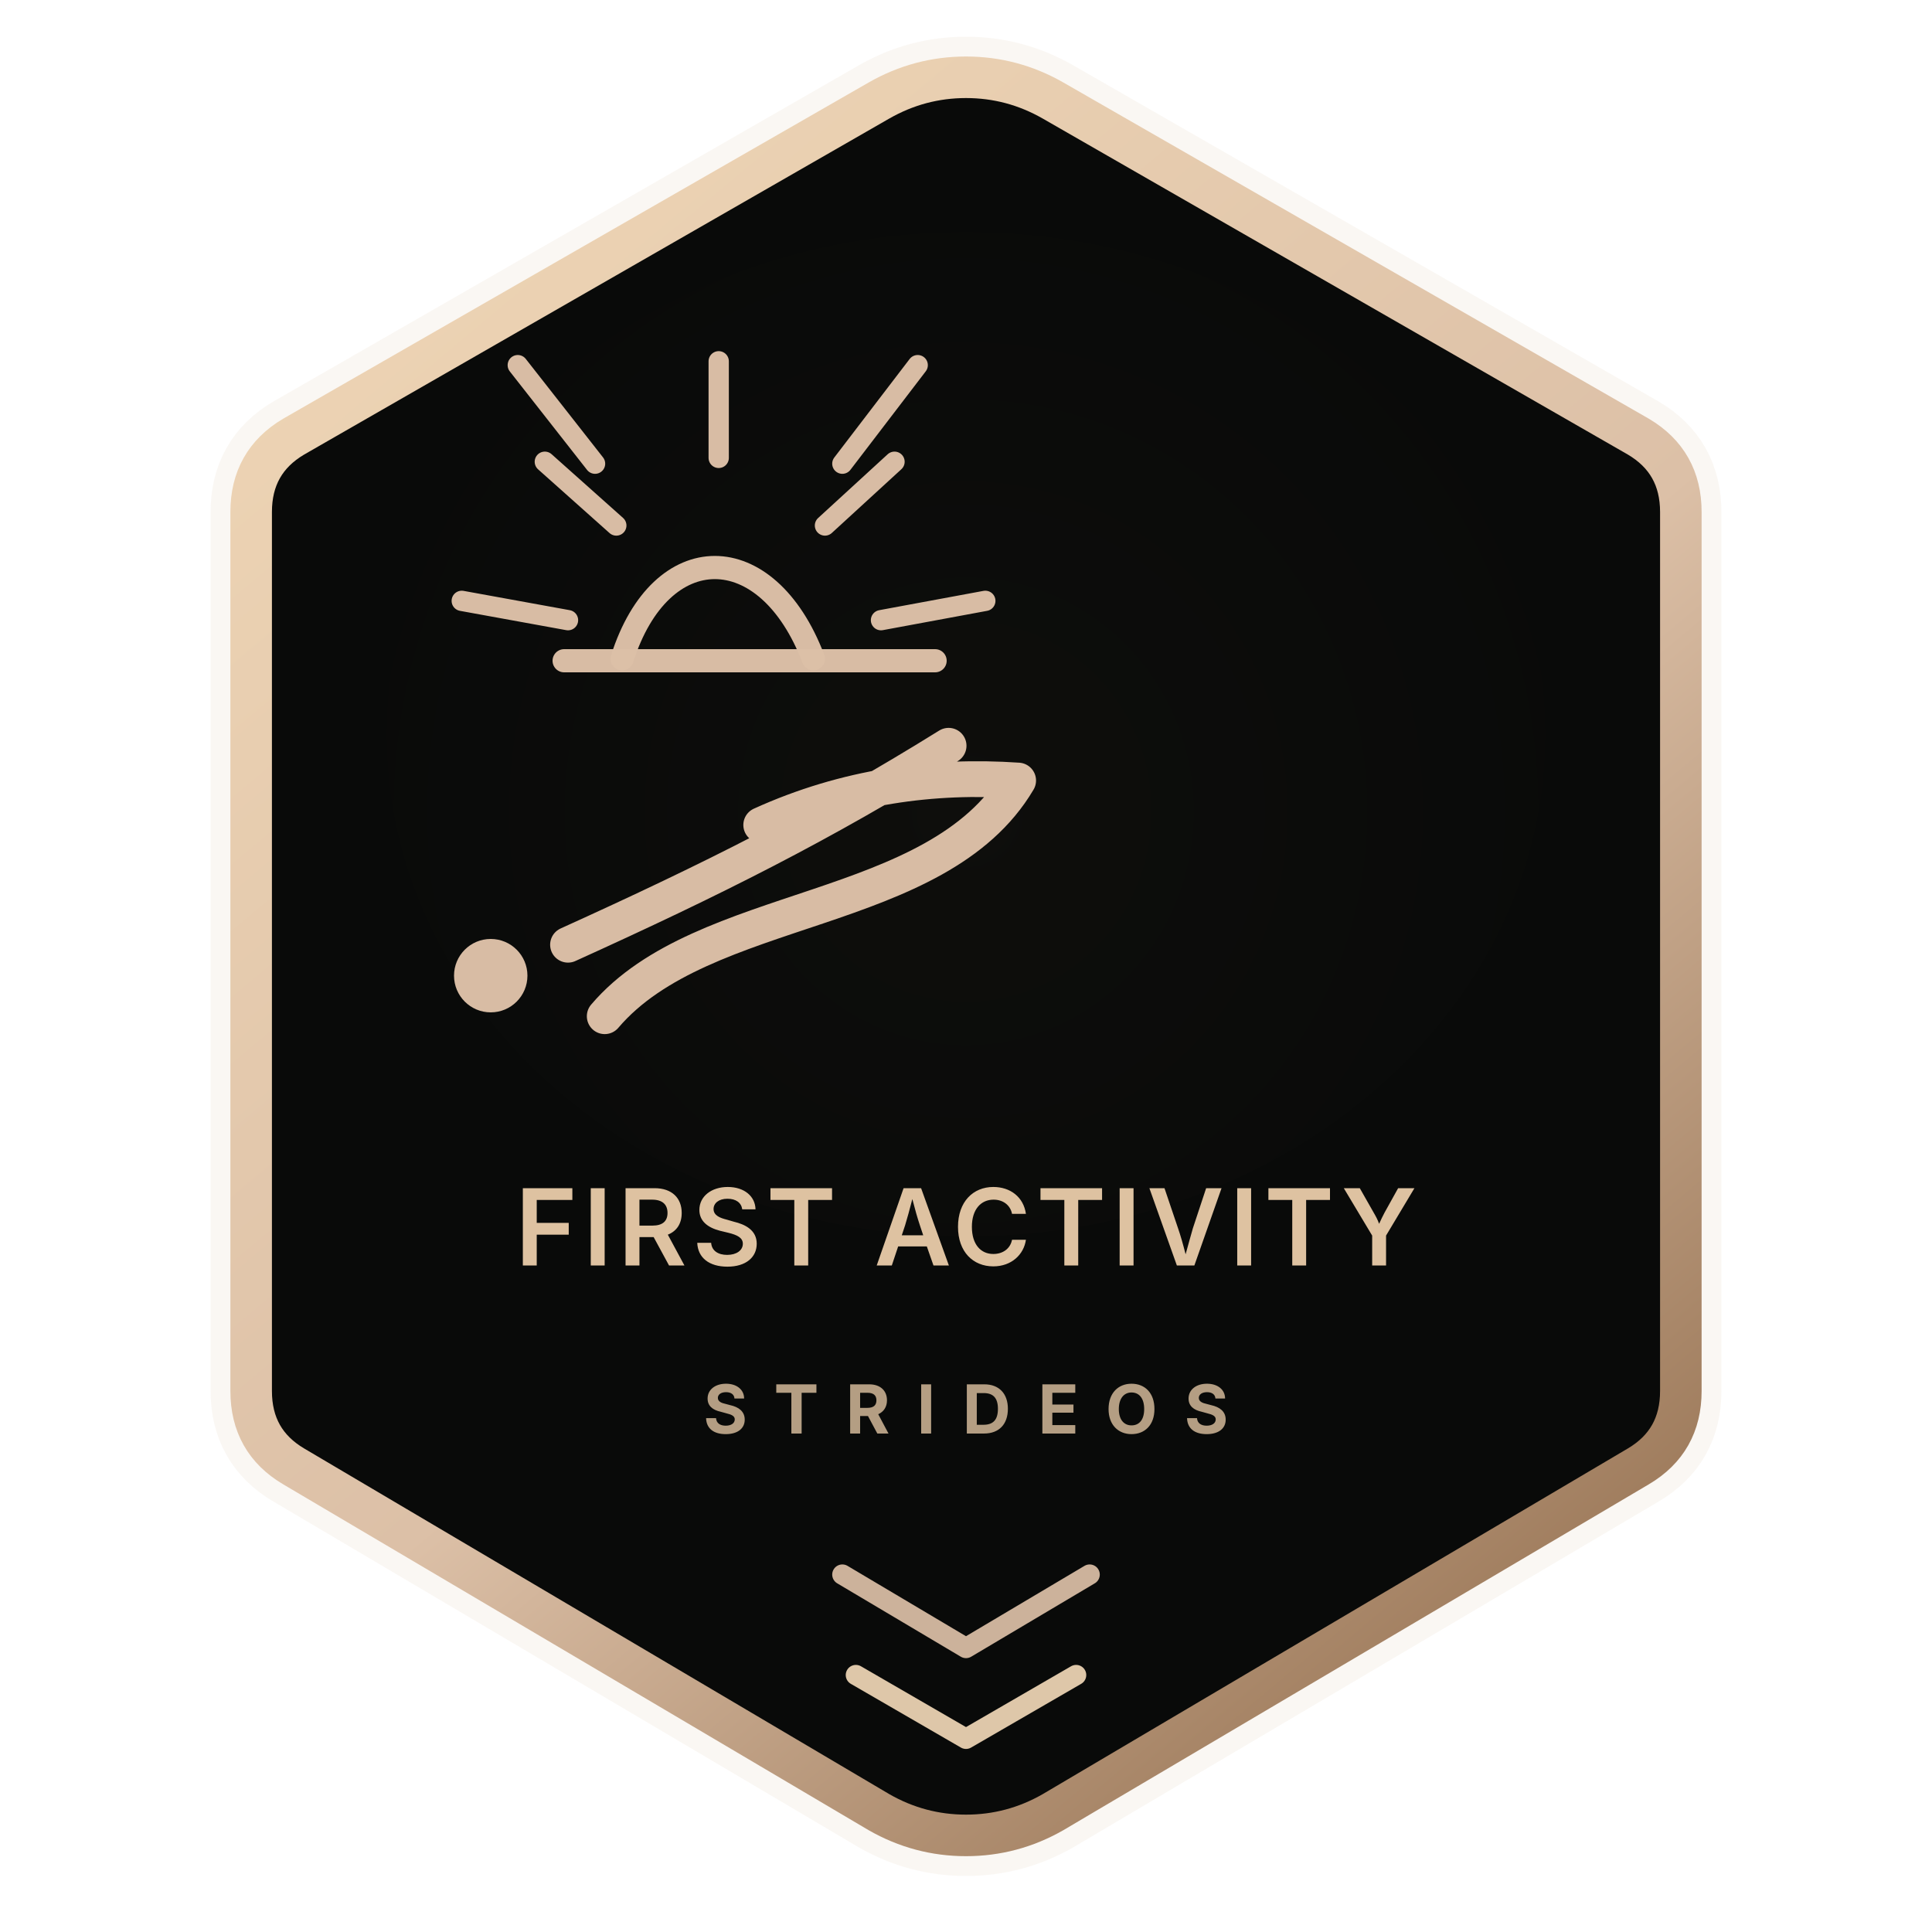
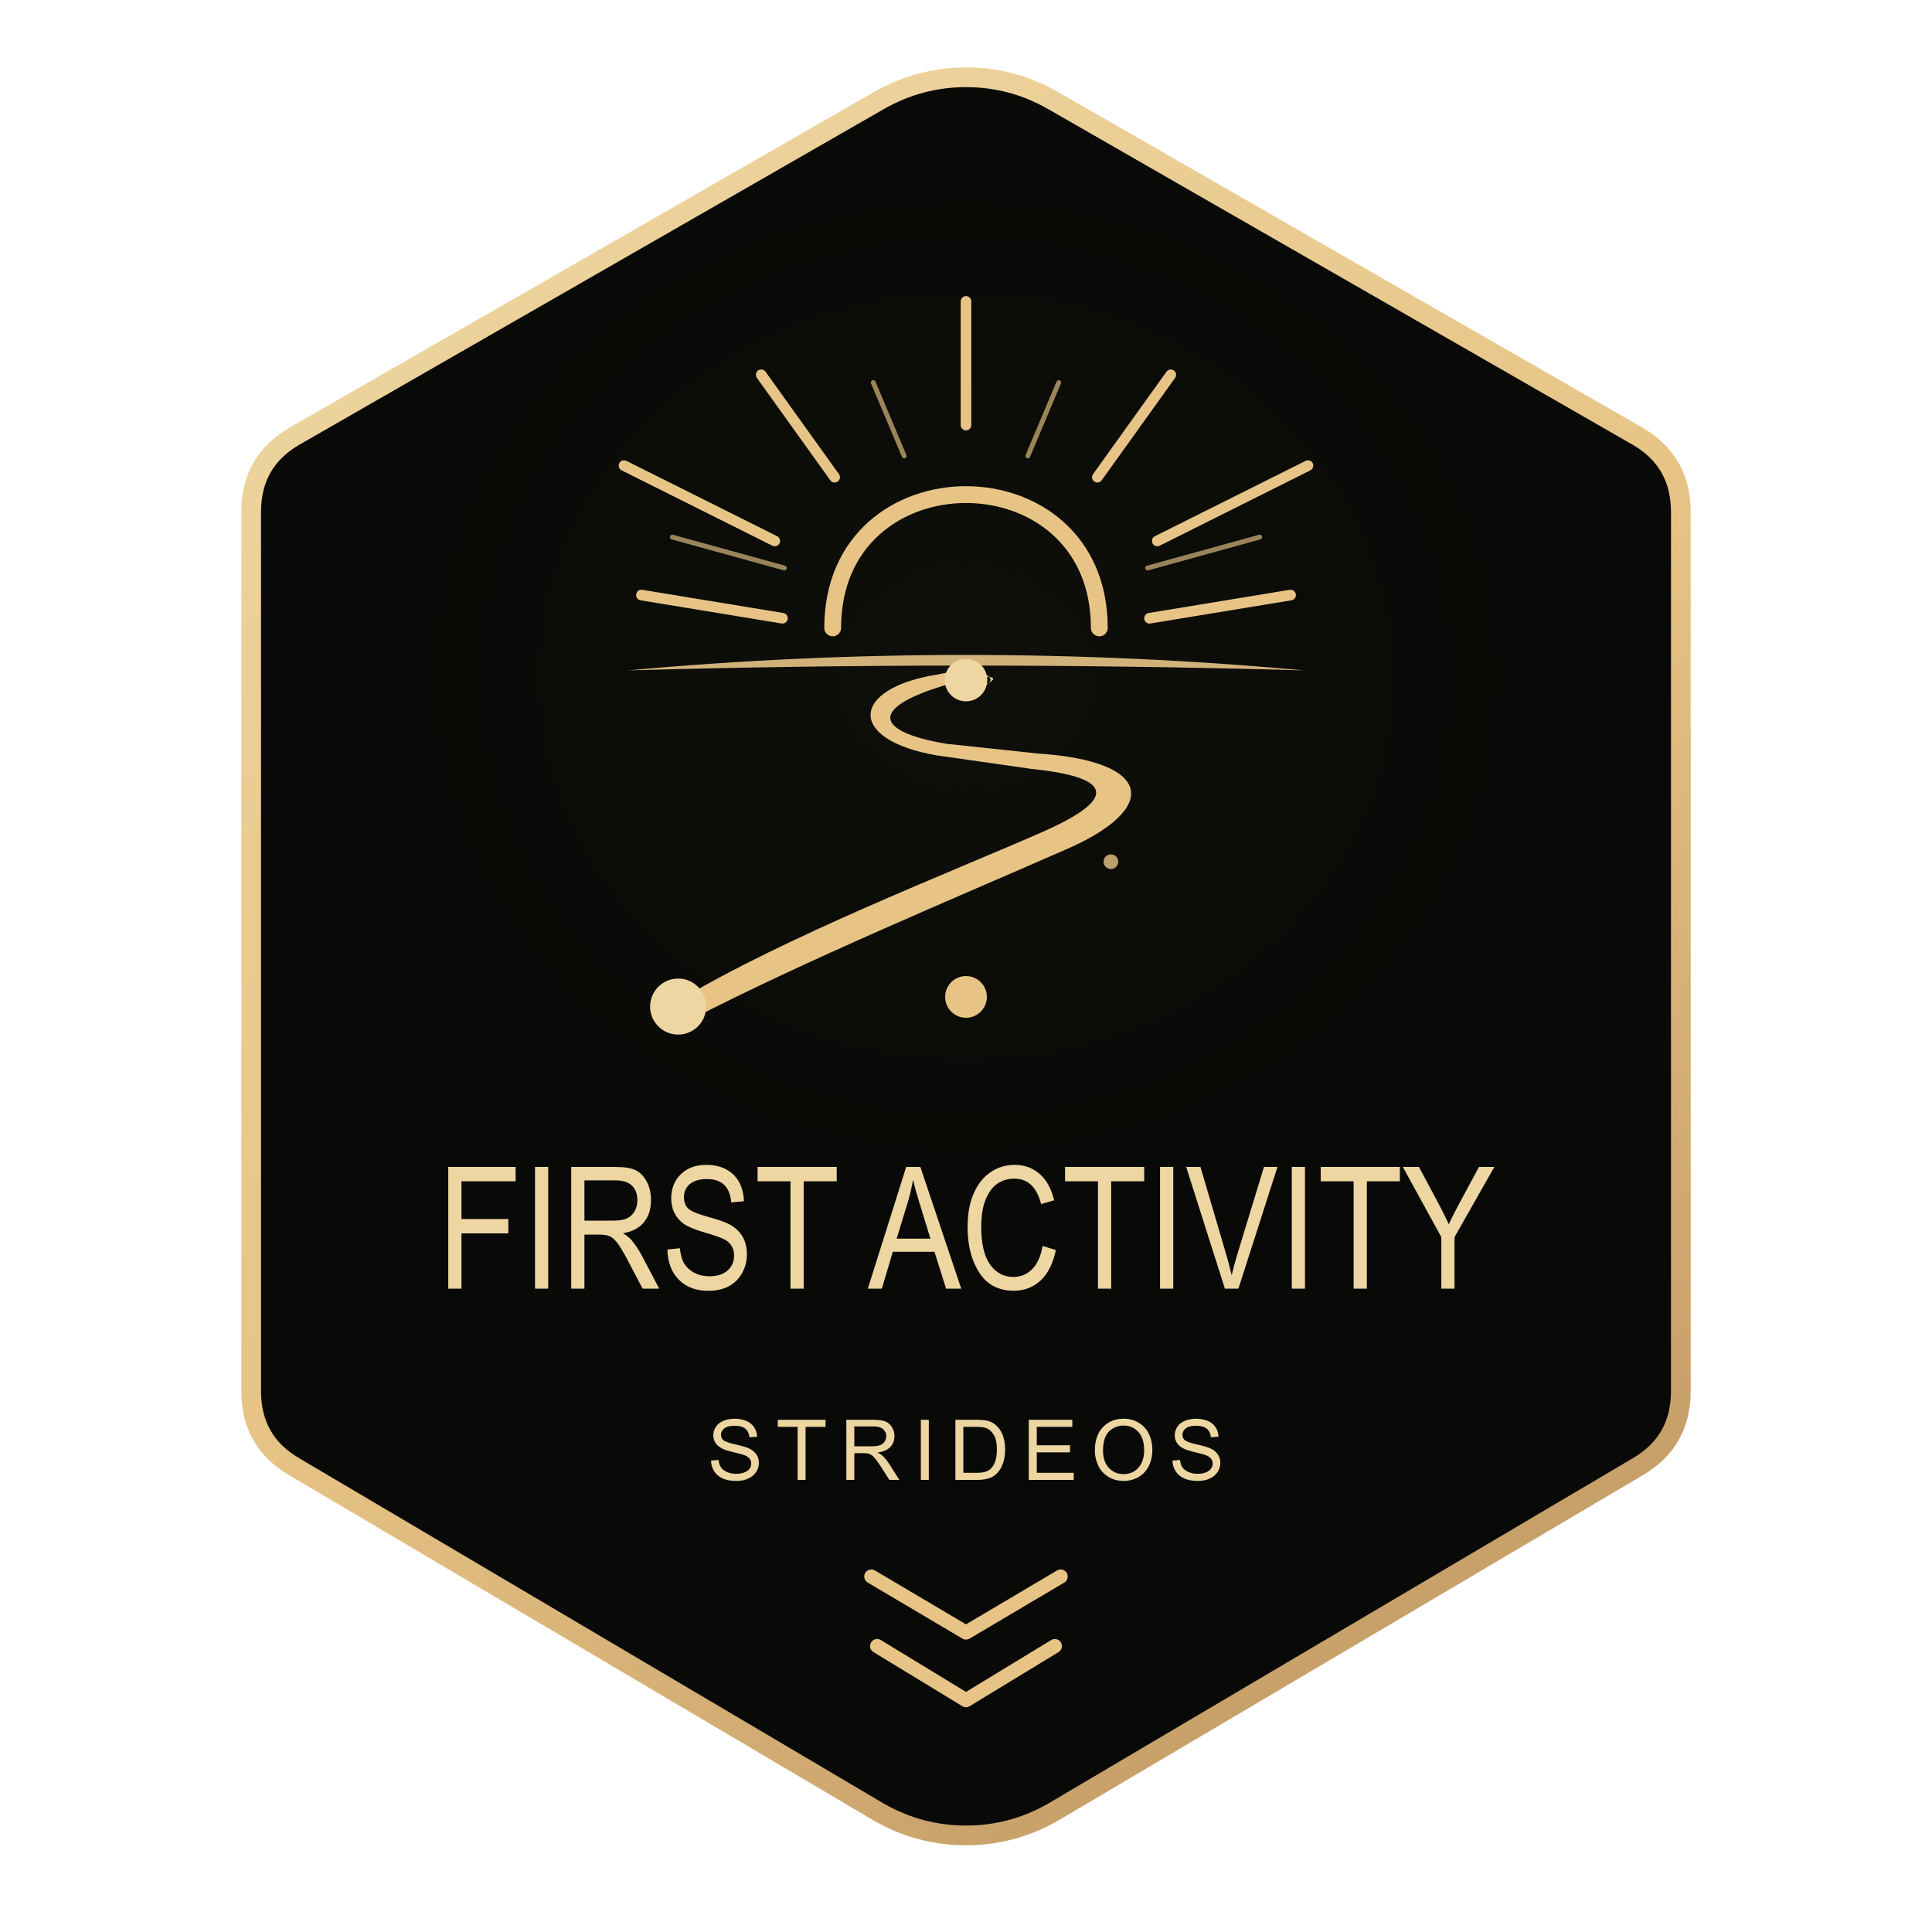
<svg xmlns="http://www.w3.org/2000/svg" width="100" height="100" viewBox="0 0 100 100" fill="none" role="img" aria-label="First Activity achievement. Unlocked.">
  <defs>
-     <linearGradient id="firsts-first-activity-unlocked-edge" x1="14" y1="7" x2="86" y2="93" gradientUnits="userSpaceOnUse">
-       <stop offset="0" stop-color="#F0D7B6" />
-       <stop offset="0.54" stop-color="#DCC0A7" />
-       <stop offset="1" stop-color="#8D6847" />
+     <linearGradient id="firsts-first-activity-unlocked-edge" x1="20" y1="4" x2="80" y2="95" gradientUnits="userSpaceOnUse">
+       <stop stop-color="#EED6A2" />
+       <stop offset=".5" stop-color="#E7C486" />
+       <stop offset="1" stop-color="#BD9560" />
    </linearGradient>
-     <radialGradient id="firsts-first-activity-unlocked-glow" cx="0" cy="0" r="1" gradientUnits="userSpaceOnUse" gradientTransform="translate(50 42) rotate(90) scale(35 34)">
-       <stop offset="0" stop-color="#C79C70" stop-opacity="0.22" />
-       <stop offset="0.64" stop-color="#C79C70" stop-opacity="0.08" />
-       <stop offset="1" stop-color="#C79C70" stop-opacity="0" />
+     <radialGradient id="firsts-first-activity-unlocked-ambient">
+       <stop stop-color="#E7C486" stop-opacity=".025" />
+       <stop offset="1" stop-color="#E7C486" stop-opacity="0" />
    </radialGradient>
  </defs>
-   <path d="M50 4 Q52.4 4 54.5 5.2 L84.8 22.6 Q87 23.9 87 26.5 L87 72 Q87 74.6 84.8 75.9 L54.5 93.8 Q52.4 95 50 95 Q47.6 95 45.5 93.8 L15.2 75.9 Q13 74.6 13 72 L13 26.5 Q13 23.9 15.2 22.6 L45.5 5.2 Q47.6 4 50 4 Z" fill="none" stroke="#C79C70" stroke-width="4.2" stroke-linejoin="round" stroke-opacity="0.08" />
-   <path d="M50 4 Q52.4 4 54.5 5.2 L84.8 22.6 Q87 23.9 87 26.5 L87 72 Q87 74.6 84.8 75.9 L54.5 93.8 Q52.4 95 50 95 Q47.6 95 45.5 93.8 L15.2 75.9 Q13 74.6 13 72 L13 26.5 Q13 23.9 15.2 22.6 L45.5 5.2 Q47.6 4 50 4 Z" fill="#090A09" fill-opacity="1" stroke="url(#firsts-first-activity-unlocked-edge)" stroke-width="2.15" stroke-linejoin="round" stroke-opacity="1" />
-   <ellipse cx="50" cy="38" rx="30" ry="26" fill="url(#firsts-first-activity-unlocked-glow)" opacity="0.11" />
-   <g>
-     <path d="M29.2 34.2 H48.4" fill="none" stroke="#DCC0A7" stroke-width="1.2" stroke-linecap="round" stroke-linejoin="round" stroke-opacity="0.98" />
-     <path d="M32.2 34.1 C34.2 27.8 39.7 27.8 42.1 34.1" fill="none" stroke="#DCC0A7" stroke-width="1.2" stroke-linecap="round" stroke-linejoin="round" stroke-opacity="0.98" />
-     <path d="M37.2 18.7 V23.7 M28.2 23.9 L31.9 27.2 M46.3 23.9 L42.7 27.2 M23.9 31.1 L29.4 32.1 M51 31.1 L45.6 32.1 M26.8 18.9 L30.8 24 M47.5 18.9 L43.6 24" fill="none" stroke="#DCC0A7" stroke-width="1.05" stroke-linecap="round" stroke-linejoin="round" stroke-opacity="0.98" />
-     <path d="M31.3 52.6 C36.4 46.6 48.5 47.5 52.7 40.4 C48.3 40.1 43.8 40.7 39.4 42.7 M29.4 48.9 C36.9 45.5 42.5 42.7 49.1 38.6" fill="none" stroke="#DCC0A7" stroke-width="1.85" stroke-linecap="round" stroke-linejoin="round" stroke-opacity="0.98" />
-     <circle cx="25.4" cy="50.5" r="1.9" fill="#DCC0A7" fill-opacity="0.98" />
+   <path d="M50 4 Q52.4 4 54.5 5.2 L84.8 22.6 Q87 23.9 87 26.5 L87 72 Q87 74.6 84.8 75.9 L54.5 93.8 Q52.4 95 50 95 Q47.6 95 45.5 93.8 L15.2 75.9 Q13 74.6 13 72 L13 26.5 Q13 23.9 15.2 22.6 L45.5 5.2 Q47.6 4 50 4 Z" fill="#090A07" fill-opacity="1" stroke="url(#firsts-first-activity-unlocked-edge)" stroke-width="1.02" stroke-linejoin="round" />
+   <ellipse cx="50" cy="35" rx="30" ry="27" fill="url(#firsts-first-activity-unlocked-ambient)" />
+   <g stroke="#E7C486" stroke-linecap="round" stroke-linejoin="round">
+     <path d="M43.1 32.5 C43.1 23.3 56.9 23.3 56.9 32.5" stroke-width=".87" />
+     <path d="M50 15.6 V22 M39.4 19.4 L43.2 24.7 M60.6 19.4 L56.8 24.7 M32.3 24.1 L40.1 28 M67.7 24.1 L59.9 28 M33.2 30.8 L40.5 32 M66.8 30.8 L59.5 32" stroke-width=".55" />
+     <path d="M45.2 19.8 L46.8 23.6 M54.8 19.8 L53.2 23.6 M34.8 27.8 L40.6 29.4 M65.2 27.8 L59.4 29.4" stroke-width=".25" opacity=".65" />
  </g>
-   <text x="50" y="65.5" text-anchor="middle" font-family="'Avenir Next', Inter, Arial, sans-serif" font-size="5.5" font-weight="600" letter-spacing="0.28" fill="#E4C8A6" fill-opacity="0.97">FIRST ACTIVITY</text>
-   <text x="50" y="74.2" text-anchor="middle" font-family="'Avenir Next', Inter, Arial, sans-serif" font-size="3.5" font-weight="700" letter-spacing="1.38" fill="#E4C8A6" fill-opacity="0.78">STRIDEOS</text>
-   <path d="M43.6 81.5 L50 85.3 L56.4 81.5" fill="none" stroke="#DCC0A7" stroke-width="1.05" stroke-linecap="round" stroke-linejoin="round" stroke-opacity="0.92" />
-   <path d="M44.3 86.7 L50 90 L55.7 86.7" fill="none" stroke="#F0D7B6" stroke-width="1.05" stroke-linecap="round" stroke-linejoin="round" stroke-opacity="0.92" />
+   <path d="M32.5 34.7 Q50 33.1 67.5 34.7 Q50 34.2 32.5 34.7 Z" fill="#E7C486" opacity=".9" />
+   <path d="M35.1 51.8 C40.8 48.4 49.1 45.2 54.1 43 C58.1 41.2 57.3 40.2 53.4 39.8 L48.5 39.1 C43.8 38.3 44 35.6 48.6 34.9 C50.8 34.4 52.3 35.2 50.4 35.7 C52.5 34.9 51 34.8 48.8 35.5 C44.9 36.7 45.4 37.9 49 38.5 L53.7 39 C59.8 39.4 60 41.9 55.1 44 C49.4 46.5 41.7 49.7 35.7 52.8 Z" fill="#E7C486" />
+   <circle cx="35.1" cy="52.1" r="1.45" fill="#EED6A2" />
+   <circle cx="50" cy="35.2" r="1.1" fill="#EED6A2" />
+   <circle cx="50" cy="51.6" r="1.08" fill="#E7C486" />
+   <circle cx="57.5" cy="44.6" r=".38" fill="#E7C486" opacity=".8" />
+   <g data-title="First Activity">
+     <path data-text="FIRST ACTIVITY" fill="#EED6A2" stroke="none" d="M23.202 66.7L23.202 60.401L26.688 60.401L26.688 61.144L23.886 61.144L23.886 63.095L26.31 63.095L26.31 63.839L23.886 63.839L23.886 66.7ZM27.693 66.7L27.693 60.401L28.376 60.401L28.376 66.7ZM29.566 66.7L29.566 60.401L31.857 60.401C32.335 60.401 32.688 60.46 32.916 60.577C33.144 60.694 33.331 60.89 33.477 61.163C33.622 61.437 33.695 61.754 33.695 62.114C33.695 62.591 33.571 62.977 33.324 63.272C33.077 63.567 32.717 63.754 32.244 63.833C32.436 63.948 32.581 64.064 32.682 64.183C32.885 64.424 33.063 64.691 33.219 64.985L34.121 66.7L33.262 66.7L32.574 65.39C32.307 64.877 32.105 64.532 31.969 64.354C31.833 64.176 31.702 64.057 31.574 63.995C31.448 63.934 31.27 63.903 31.039 63.903L30.25 63.903L30.25 66.7ZM30.25 63.181L31.719 63.181C32.04 63.181 32.284 63.143 32.449 63.065C32.616 62.987 32.747 62.866 32.844 62.7C32.941 62.534 32.99 62.34 32.99 62.12C32.99 61.801 32.897 61.551 32.711 61.37C32.524 61.188 32.249 61.097 31.883 61.097L30.25 61.097ZM34.546 64.677L35.19 64.608C35.226 64.955 35.304 65.225 35.425 65.419C35.547 65.612 35.721 65.767 35.946 65.884C36.173 66.001 36.428 66.06 36.712 66.06C37.119 66.06 37.435 65.96 37.659 65.761C37.884 65.562 37.997 65.303 37.997 64.985C37.997 64.799 37.956 64.637 37.874 64.499C37.793 64.36 37.67 64.246 37.505 64.157C37.341 64.067 36.984 63.942 36.437 63.782C35.949 63.639 35.603 63.495 35.396 63.349C35.189 63.203 35.029 63.018 34.915 62.792C34.8 62.567 34.743 62.312 34.743 62.028C34.743 61.52 34.908 61.104 35.237 60.78C35.566 60.456 36.011 60.294 36.571 60.294C36.954 60.294 37.289 60.37 37.577 60.522C37.866 60.674 38.09 60.891 38.249 61.175C38.408 61.458 38.493 61.791 38.505 62.175L37.847 62.235C37.812 61.825 37.69 61.522 37.479 61.325C37.269 61.127 36.973 61.028 36.593 61.028C36.205 61.028 35.909 61.115 35.706 61.288C35.503 61.461 35.401 61.686 35.401 61.96C35.401 62.215 35.476 62.413 35.624 62.554C35.773 62.694 36.109 62.836 36.63 62.979C37.14 63.119 37.498 63.241 37.704 63.345C38.019 63.505 38.257 63.716 38.417 63.978C38.578 64.239 38.659 64.553 38.659 64.917C38.659 65.278 38.574 65.606 38.405 65.903C38.236 66.2 38.006 66.426 37.716 66.581C37.425 66.734 37.075 66.812 36.665 66.812C36.025 66.812 35.516 66.62 35.136 66.237C34.757 65.854 34.56 65.333 34.546 64.677ZM40.915 66.7L40.915 61.144L39.212 61.144L39.212 60.401L43.308 60.401L43.308 61.144L41.599 61.144L41.599 66.7ZM44.919 66.7L46.904 60.401L47.638 60.401L49.753 66.7L48.97 66.7L48.369 64.792L46.212 64.792L45.644 66.7ZM46.41 64.112L48.16 64.112L47.623 62.368C47.456 61.833 47.334 61.397 47.257 61.062C47.191 61.467 47.097 61.868 46.976 62.265ZM53.964 64.491L54.652 64.702C54.5 65.409 54.233 65.938 53.853 66.286C53.474 66.634 53.012 66.808 52.468 66.808C51.99 66.808 51.582 66.691 51.242 66.458C50.902 66.224 50.624 65.849 50.408 65.333C50.191 64.817 50.083 64.209 50.083 63.507C50.083 62.814 50.191 62.229 50.408 61.749C50.624 61.269 50.917 60.906 51.287 60.661C51.656 60.417 52.069 60.294 52.525 60.294C53.023 60.294 53.452 60.45 53.81 60.761C54.168 61.071 54.418 61.526 54.562 62.128L53.89 62.321C53.661 61.445 53.201 61.007 52.511 61.007C52.167 61.007 51.869 61.095 51.617 61.271C51.365 61.446 51.164 61.721 51.013 62.093C50.863 62.465 50.789 62.937 50.789 63.507C50.789 64.37 50.94 65.018 51.244 65.448C51.547 65.879 51.951 66.095 52.457 66.095C52.829 66.095 53.15 65.963 53.419 65.698C53.69 65.433 53.872 65.03 53.964 64.491ZM56.831 66.7L56.831 61.144L55.127 61.144L55.127 60.401L59.223 60.401L59.223 61.144L57.514 61.144L57.514 66.7ZM60.044 66.7L60.044 60.401L60.728 60.401L60.728 66.7ZM63.4 66.7L61.398 60.401L62.136 60.401L63.482 64.978C63.584 65.333 63.674 65.677 63.751 66.009C63.832 65.663 63.924 65.319 64.027 64.978L65.423 60.401L66.121 60.401L64.101 66.7ZM66.863 66.7L66.863 60.401L67.546 60.401L67.546 66.7ZM70.064 66.7L70.064 61.144L68.361 61.144L68.361 60.401L72.457 60.401L72.457 61.144L70.748 61.144L70.748 66.7ZM74.602 66.7L74.602 64.032L72.612 60.401L73.446 60.401L74.459 62.3C74.66 62.675 74.836 63.03 74.989 63.366C75.14 63.037 75.327 62.666 75.551 62.253L76.553 60.401L77.348 60.401L75.286 64.032L75.286 66.7ZM22.597 58.467" />
+   </g>
+   <g data-wordmark="STRIDEOS">
+     <path data-text="STRIDEOS" fill="#EED6A2" stroke="none" d="M36.802 75.6L37.191 75.565C37.209 75.721 37.251 75.85 37.318 75.95C37.385 76.049 37.49 76.129 37.632 76.192C37.774 76.253 37.934 76.284 38.111 76.284C38.268 76.284 38.407 76.26 38.527 76.213C38.646 76.167 38.736 76.103 38.794 76.022C38.854 75.94 38.884 75.851 38.884 75.754C38.884 75.657 38.855 75.572 38.798 75.499C38.742 75.426 38.649 75.365 38.519 75.315C38.436 75.283 38.25 75.232 37.964 75.165C37.678 75.096 37.477 75.031 37.363 74.969C37.214 74.891 37.104 74.795 37.031 74.68C36.958 74.564 36.921 74.435 36.921 74.292C36.921 74.134 36.965 73.987 37.054 73.85C37.144 73.713 37.274 73.61 37.445 73.54C37.617 73.469 37.807 73.434 38.017 73.434C38.248 73.434 38.451 73.471 38.626 73.545C38.803 73.62 38.939 73.729 39.035 73.874C39.129 74.018 39.18 74.182 39.187 74.364L38.792 74.393C38.771 74.197 38.7 74.048 38.578 73.948C38.455 73.848 38.274 73.797 38.035 73.797C37.785 73.797 37.602 73.843 37.488 73.934C37.375 74.025 37.318 74.135 37.318 74.264C37.318 74.376 37.358 74.468 37.439 74.54C37.518 74.613 37.725 74.687 38.06 74.762C38.395 74.838 38.625 74.904 38.75 74.961C38.93 75.045 39.064 75.151 39.15 75.28C39.237 75.408 39.281 75.555 39.281 75.721C39.281 75.887 39.233 76.043 39.138 76.19C39.043 76.336 38.906 76.45 38.728 76.532C38.551 76.612 38.352 76.653 38.13 76.653C37.848 76.653 37.611 76.612 37.421 76.53C37.231 76.448 37.082 76.325 36.972 76.161C36.864 75.996 36.807 75.809 36.802 75.6ZM41.285 76.6L41.285 73.854L40.26 73.854L40.26 73.487L42.729 73.487L42.729 73.854L41.697 73.854L41.697 76.6ZM43.807 76.6L43.807 73.487L45.188 73.487C45.465 73.487 45.676 73.515 45.821 73.571C45.965 73.627 46.081 73.726 46.167 73.868C46.253 74.008 46.297 74.165 46.297 74.336C46.297 74.557 46.226 74.743 46.083 74.895C45.939 75.046 45.718 75.143 45.418 75.184C45.528 75.236 45.611 75.288 45.668 75.338C45.788 75.449 45.902 75.587 46.01 75.752L46.551 76.6L46.034 76.6L45.622 75.952C45.5 75.766 45.401 75.623 45.323 75.524C45.246 75.425 45.176 75.356 45.114 75.317C45.052 75.277 44.99 75.249 44.926 75.233C44.879 75.223 44.803 75.217 44.698 75.217L44.219 75.217L44.219 76.6ZM44.219 74.86L45.104 74.86C45.292 74.86 45.44 74.841 45.545 74.803C45.652 74.764 45.733 74.702 45.788 74.616C45.843 74.53 45.872 74.437 45.872 74.336C45.872 74.189 45.818 74.068 45.711 73.973C45.604 73.878 45.436 73.831 45.206 73.831L44.219 73.831ZM47.663 76.6L47.663 73.487L48.075 73.487L48.075 76.6ZM49.451 76.6L49.451 73.487L50.523 73.487C50.766 73.487 50.95 73.502 51.078 73.532C51.256 73.572 51.409 73.646 51.535 73.754C51.699 73.893 51.821 74.07 51.902 74.286C51.984 74.502 52.025 74.749 52.025 75.026C52.025 75.263 51.997 75.473 51.941 75.655C51.887 75.837 51.815 75.988 51.729 76.108C51.643 76.228 51.548 76.322 51.445 76.391C51.344 76.46 51.22 76.512 51.074 76.547C50.93 76.583 50.763 76.6 50.574 76.6ZM49.863 76.233L50.527 76.233C50.733 76.233 50.894 76.214 51.01 76.176C51.127 76.137 51.221 76.083 51.291 76.014C51.389 75.917 51.464 75.785 51.518 75.62C51.572 75.455 51.6 75.254 51.6 75.02C51.6 74.695 51.546 74.445 51.439 74.27C51.333 74.094 51.203 73.977 51.051 73.918C50.94 73.875 50.762 73.854 50.518 73.854L49.863 73.854ZM53.25 76.6L53.25 73.487L55.502 73.487L55.502 73.854L53.663 73.854L53.663 74.807L55.385 74.807L55.385 75.172L53.663 75.172L53.663 76.233L55.575 76.233L55.575 76.6ZM56.669 75.084C56.669 74.568 56.808 74.164 57.085 73.872C57.362 73.579 57.72 73.432 58.159 73.432C58.447 73.432 58.706 73.501 58.937 73.639C59.167 73.776 59.343 73.967 59.464 74.213C59.585 74.458 59.646 74.736 59.646 75.047C59.646 75.364 59.582 75.646 59.454 75.895C59.326 76.144 59.146 76.333 58.913 76.461C58.68 76.589 58.428 76.653 58.157 76.653C57.864 76.653 57.602 76.583 57.37 76.442C57.14 76.3 56.965 76.107 56.847 75.862C56.728 75.616 56.669 75.357 56.669 75.084ZM57.093 75.09C57.093 75.465 57.193 75.761 57.396 75.977C57.597 76.193 57.851 76.301 58.155 76.301C58.465 76.301 58.72 76.193 58.921 75.975C59.121 75.756 59.222 75.447 59.222 75.045C59.222 74.792 59.179 74.57 59.093 74.381C59.007 74.193 58.881 74.046 58.716 73.942C58.552 73.838 58.367 73.786 58.161 73.786C57.869 73.786 57.618 73.886 57.407 74.086C57.197 74.287 57.093 74.622 57.093 75.09ZM60.687 75.6L61.076 75.565C61.094 75.721 61.136 75.85 61.203 75.95C61.27 76.049 61.375 76.129 61.517 76.192C61.659 76.253 61.818 76.284 61.996 76.284C62.153 76.284 62.292 76.26 62.412 76.213C62.531 76.167 62.621 76.103 62.679 76.022C62.739 75.94 62.769 75.851 62.769 75.754C62.769 75.657 62.74 75.572 62.683 75.499C62.627 75.426 62.534 75.365 62.404 75.315C62.32 75.283 62.135 75.232 61.849 75.165C61.562 75.096 61.362 75.031 61.248 74.969C61.099 74.891 60.988 74.795 60.916 74.68C60.842 74.564 60.806 74.435 60.806 74.292C60.806 74.134 60.85 73.987 60.939 73.85C61.029 73.713 61.159 73.61 61.33 73.54C61.501 73.469 61.692 73.434 61.902 73.434C62.132 73.434 62.335 73.471 62.511 73.545C62.688 73.62 62.824 73.729 62.919 73.874C63.014 74.018 63.065 74.182 63.072 74.364L62.677 74.393C62.656 74.197 62.584 74.048 62.462 73.948C62.34 73.848 62.159 73.797 61.919 73.797C61.669 73.797 61.487 73.843 61.373 73.934C61.259 74.025 61.203 74.135 61.203 74.264C61.203 74.376 61.243 74.468 61.324 74.54C61.403 74.613 61.61 74.687 61.945 74.762C62.279 74.838 62.509 74.904 62.634 74.961C62.815 75.045 62.949 75.151 63.035 75.28C63.122 75.408 63.166 75.555 63.166 75.721C63.166 75.887 63.118 76.043 63.023 76.19C62.928 76.336 62.791 76.45 62.613 76.532C62.436 76.612 62.236 76.653 62.015 76.653C61.732 76.653 61.496 76.612 61.306 76.53C61.116 76.448 60.966 76.325 60.857 76.161C60.749 75.996 60.692 75.809 60.687 75.6ZM36.607 72.662" />
+   </g>
+   <path data-chevrons="2" d="M45.1 81.6 L50 84.5 L54.9 81.6 M45.4 85.2 L50 88 L54.6 85.2" stroke="#E7C486" stroke-width=".73" stroke-linecap="round" stroke-linejoin="round" />
</svg>
